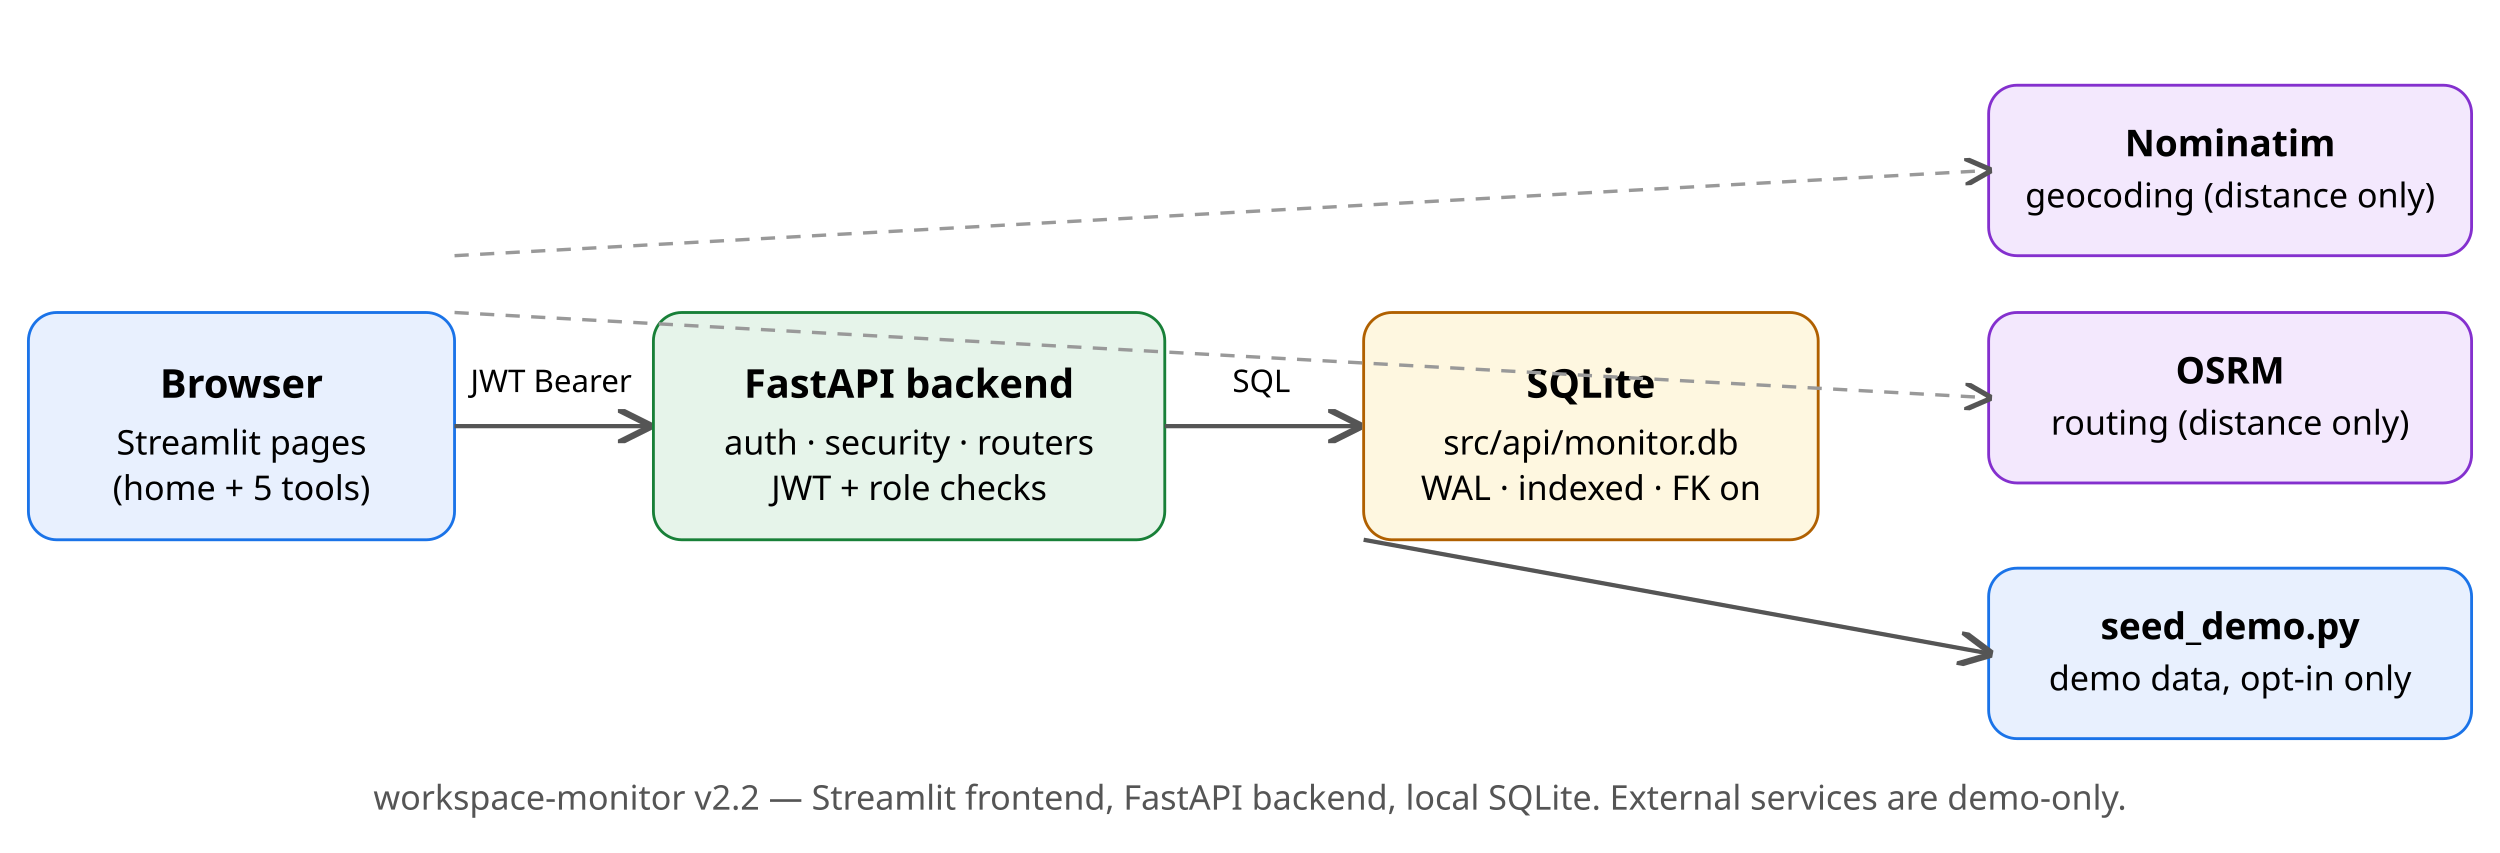
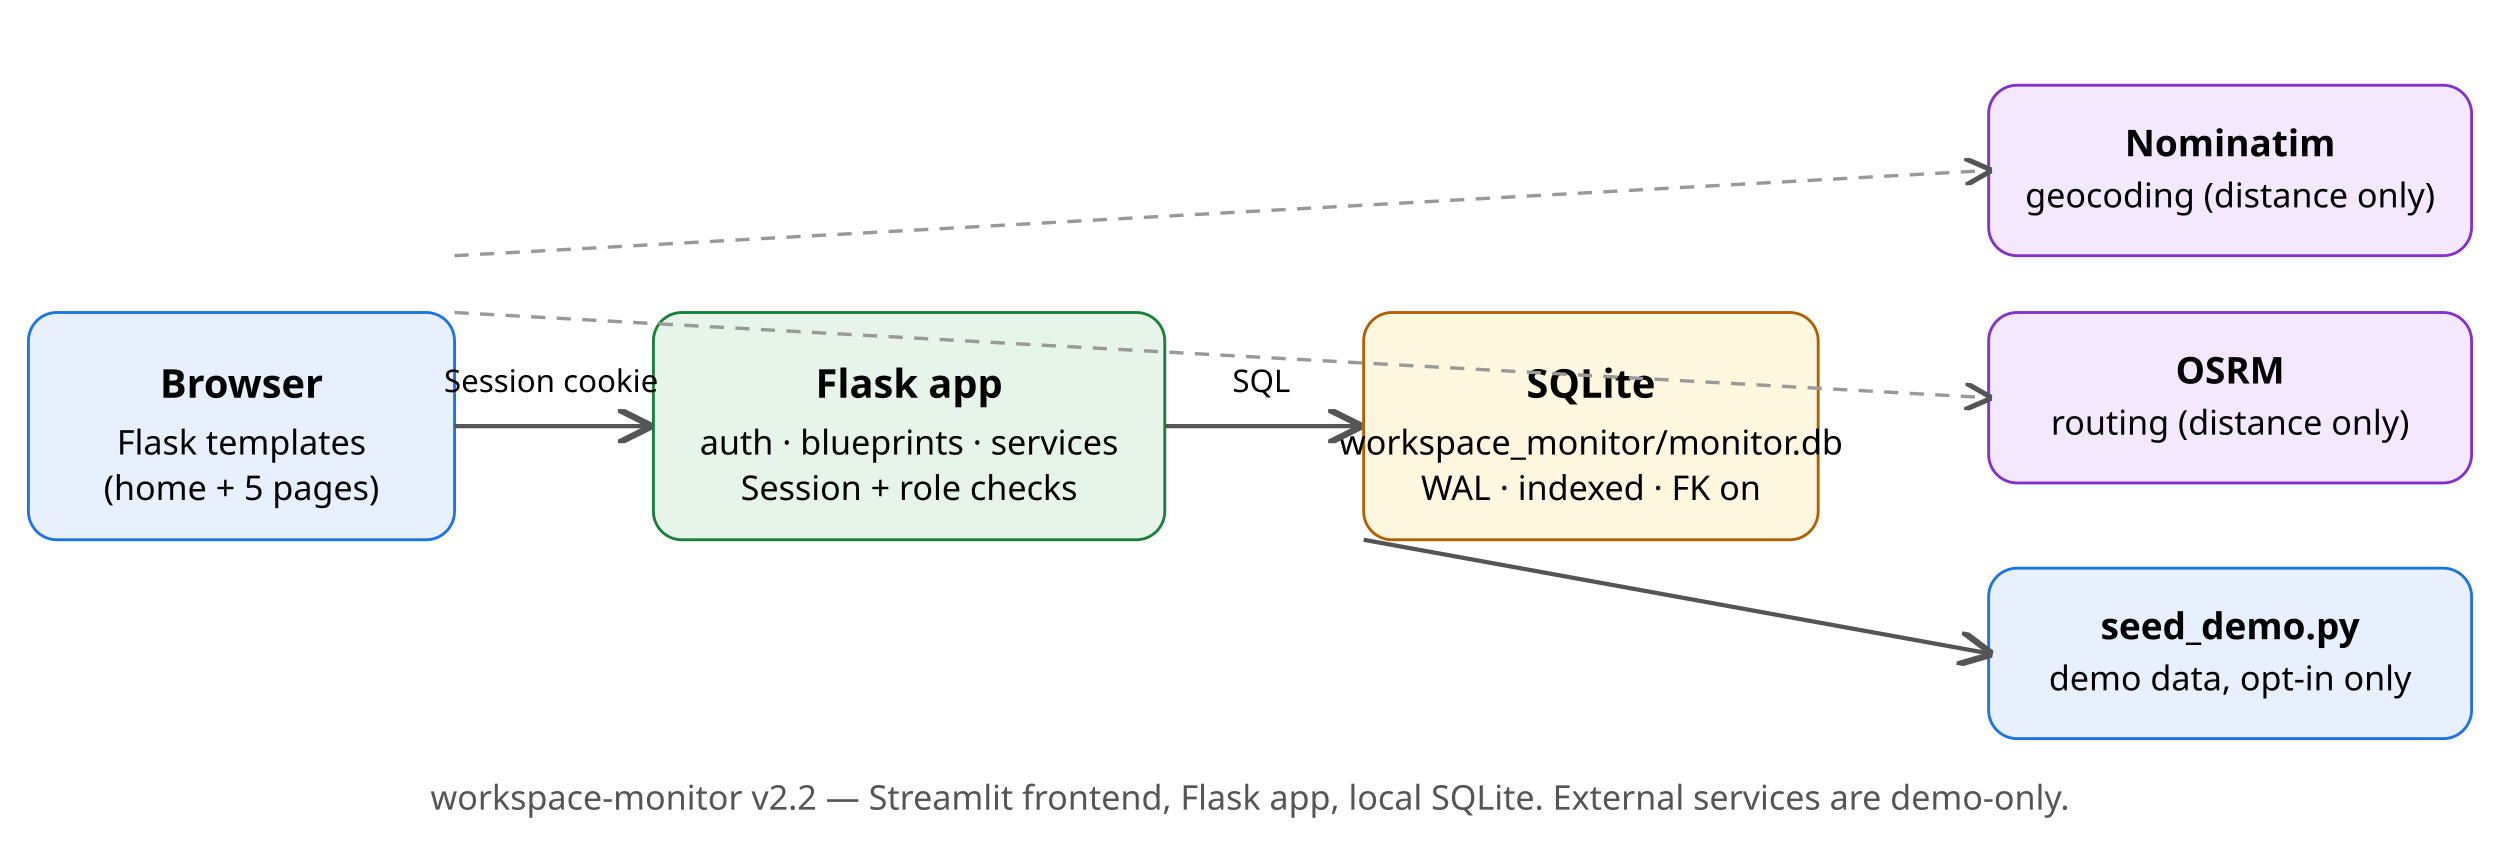
<svg xmlns="http://www.w3.org/2000/svg" width="880" height="300" viewBox="0 0 880 300" font-family="system-ui, sans-serif">
  <defs>
    <marker id="arrow" markerWidth="8" markerHeight="8" refX="7" refY="4" orient="auto">
      <path d="M0,0 L8,4 L0,8" fill="none" stroke="#555" stroke-width="1.5" />
    </marker>
  </defs>
  <rect x="10" y="110" width="150" height="80" rx="10" fill="#e8f0fe" stroke="#1a73e8" />
  <text x="85" y="140" text-anchor="middle" font-size="14" font-weight="600">Browser</text>
-   <text x="85" y="160" text-anchor="middle" font-size="12">Streamlit pages</text>
-   <text x="85" y="176" text-anchor="middle" font-size="12">(home + 5 tools)</text>
+   <text x="85" y="160" text-anchor="middle" font-size="12">Flask templates</text>
+   <text x="85" y="176" text-anchor="middle" font-size="12">(home + 5 pages)</text>
  <rect x="230" y="110" width="180" height="80" rx="10" fill="#e6f4ea" stroke="#188038" />
-   <text x="320" y="140" text-anchor="middle" font-size="14" font-weight="600">FastAPI backend</text>
-   <text x="320" y="160" text-anchor="middle" font-size="12">auth · security · routers</text>
-   <text x="320" y="176" text-anchor="middle" font-size="12">JWT + role checks</text>
+   <text x="320" y="140" text-anchor="middle" font-size="14" font-weight="600">Flask app</text>
+   <text x="320" y="160" text-anchor="middle" font-size="12">auth · blueprints · services</text>
+   <text x="320" y="176" text-anchor="middle" font-size="12">Session + role checks</text>
  <rect x="480" y="110" width="160" height="80" rx="10" fill="#fef7e0" stroke="#b06000" />
  <text x="560" y="140" text-anchor="middle" font-size="14" font-weight="600">SQLite</text>
-   <text x="560" y="160" text-anchor="middle" font-size="12">src/api/monitor.db</text>
+   <text x="560" y="160" text-anchor="middle" font-size="12">workspace_monitor/monitor.db</text>
  <text x="560" y="176" text-anchor="middle" font-size="12">WAL · indexed · FK on</text>
  <rect x="700" y="30" width="170" height="60" rx="10" fill="#f3e8fd" stroke="#8430ce" />
  <text x="785" y="55" text-anchor="middle" font-size="13" font-weight="600">Nominatim</text>
  <text x="785" y="73" text-anchor="middle" font-size="12">geocoding (distance only)</text>
  <rect x="700" y="110" width="170" height="60" rx="10" fill="#f3e8fd" stroke="#8430ce" />
  <text x="785" y="135" text-anchor="middle" font-size="13" font-weight="600">OSRM</text>
  <text x="785" y="153" text-anchor="middle" font-size="12">routing (distance only)</text>
  <rect x="700" y="200" width="170" height="60" rx="10" fill="#e8f0fe" stroke="#1a73e8" />
  <text x="785" y="225" text-anchor="middle" font-size="13" font-weight="600">seed_demo.py</text>
  <text x="785" y="243" text-anchor="middle" font-size="12">demo data, opt-in only</text>
  <line x1="160" y1="150" x2="228" y2="150" stroke="#555" stroke-width="1.5" marker-end="url(#arrow)" />
-   <text x="194" y="138" text-anchor="middle" font-size="11">JWT Bearer</text>
+   <text x="194" y="138" text-anchor="middle" font-size="11">Session cookie</text>
  <line x1="410" y1="150" x2="478" y2="150" stroke="#555" stroke-width="1.5" marker-end="url(#arrow)" />
  <text x="444" y="138" text-anchor="middle" font-size="11">SQL</text>
  <line x1="160" y1="90" x2="700" y2="60" stroke="#999" stroke-width="1.2" stroke-dasharray="5,4" marker-end="url(#arrow)" />
  <line x1="160" y1="110" x2="700" y2="140" stroke="#999" stroke-width="1.2" stroke-dasharray="5,4" marker-end="url(#arrow)" />
  <line x1="480" y1="190" x2="700" y2="230" stroke="#555" stroke-width="1.5" marker-end="url(#arrow)" />
-   <text x="440" y="285" text-anchor="middle" font-size="12" fill="#555">workspace-monitor v2.2 — Streamlit frontend, FastAPI backend, local SQLite. External services are demo-only.</text>
+   <text x="440" y="285" text-anchor="middle" font-size="12" fill="#555">workspace-monitor v2.2 — Streamlit frontend, Flask app, local SQLite. External services are demo-only.</text>
</svg>
